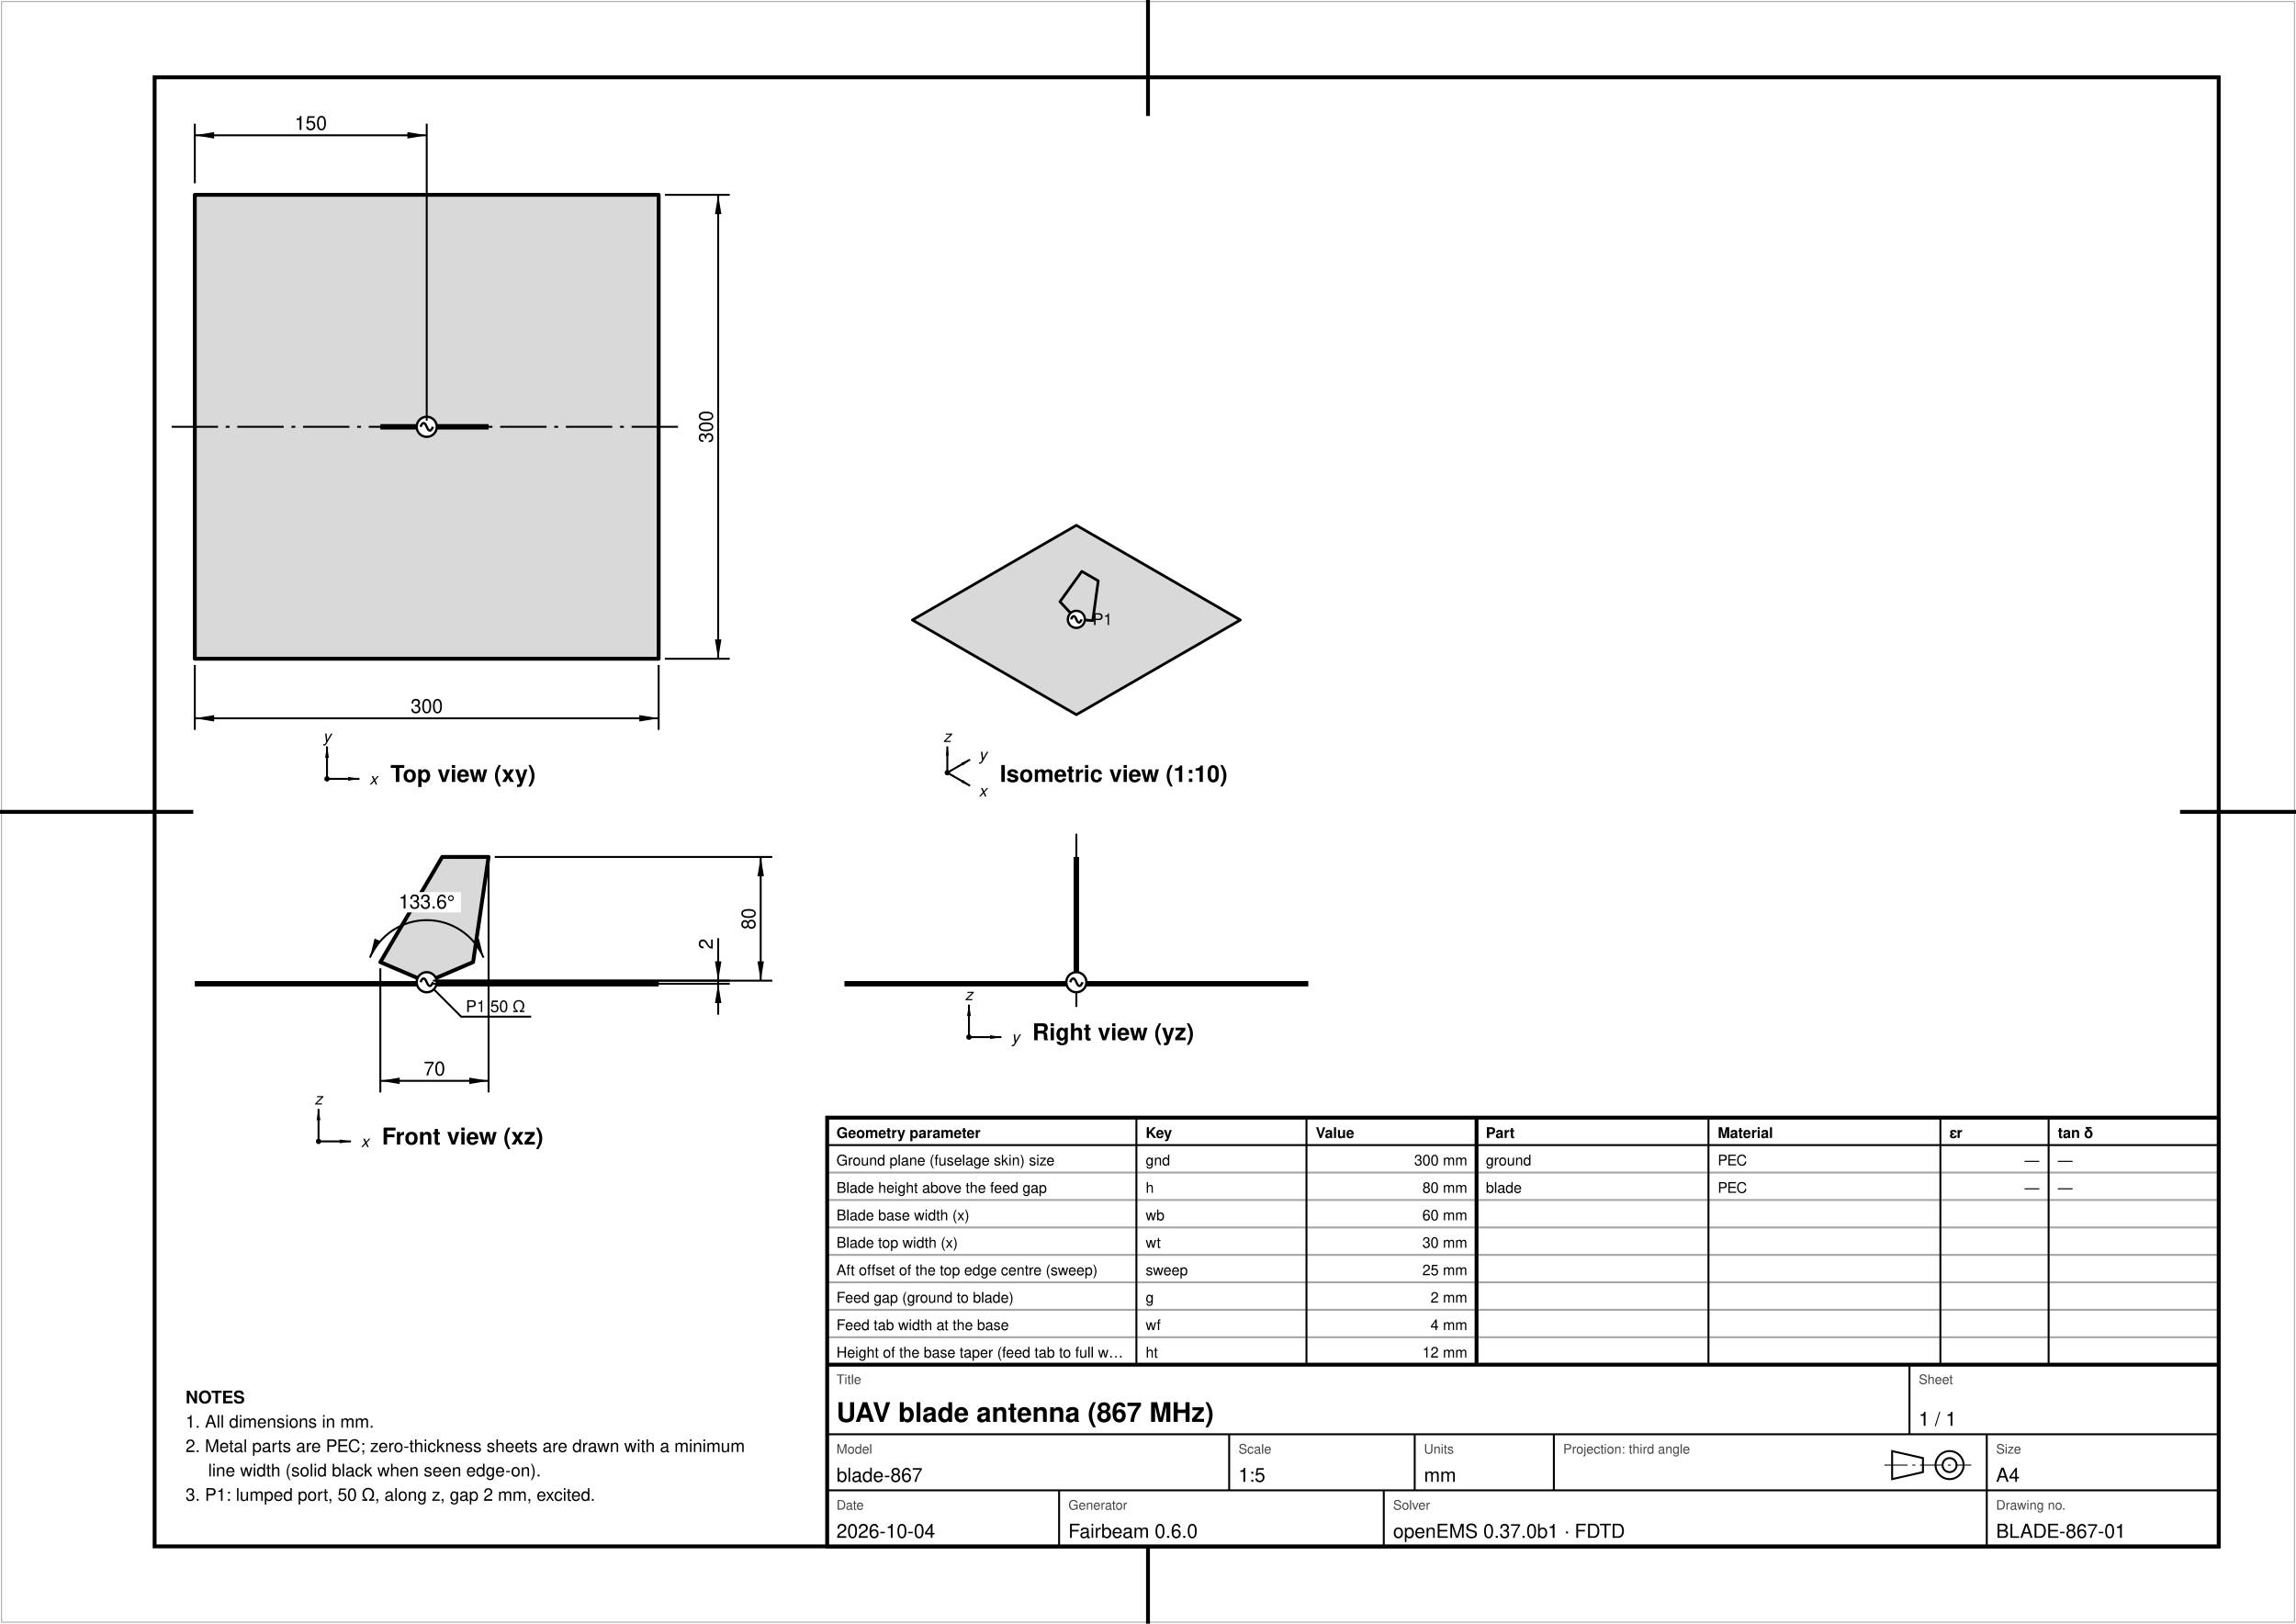
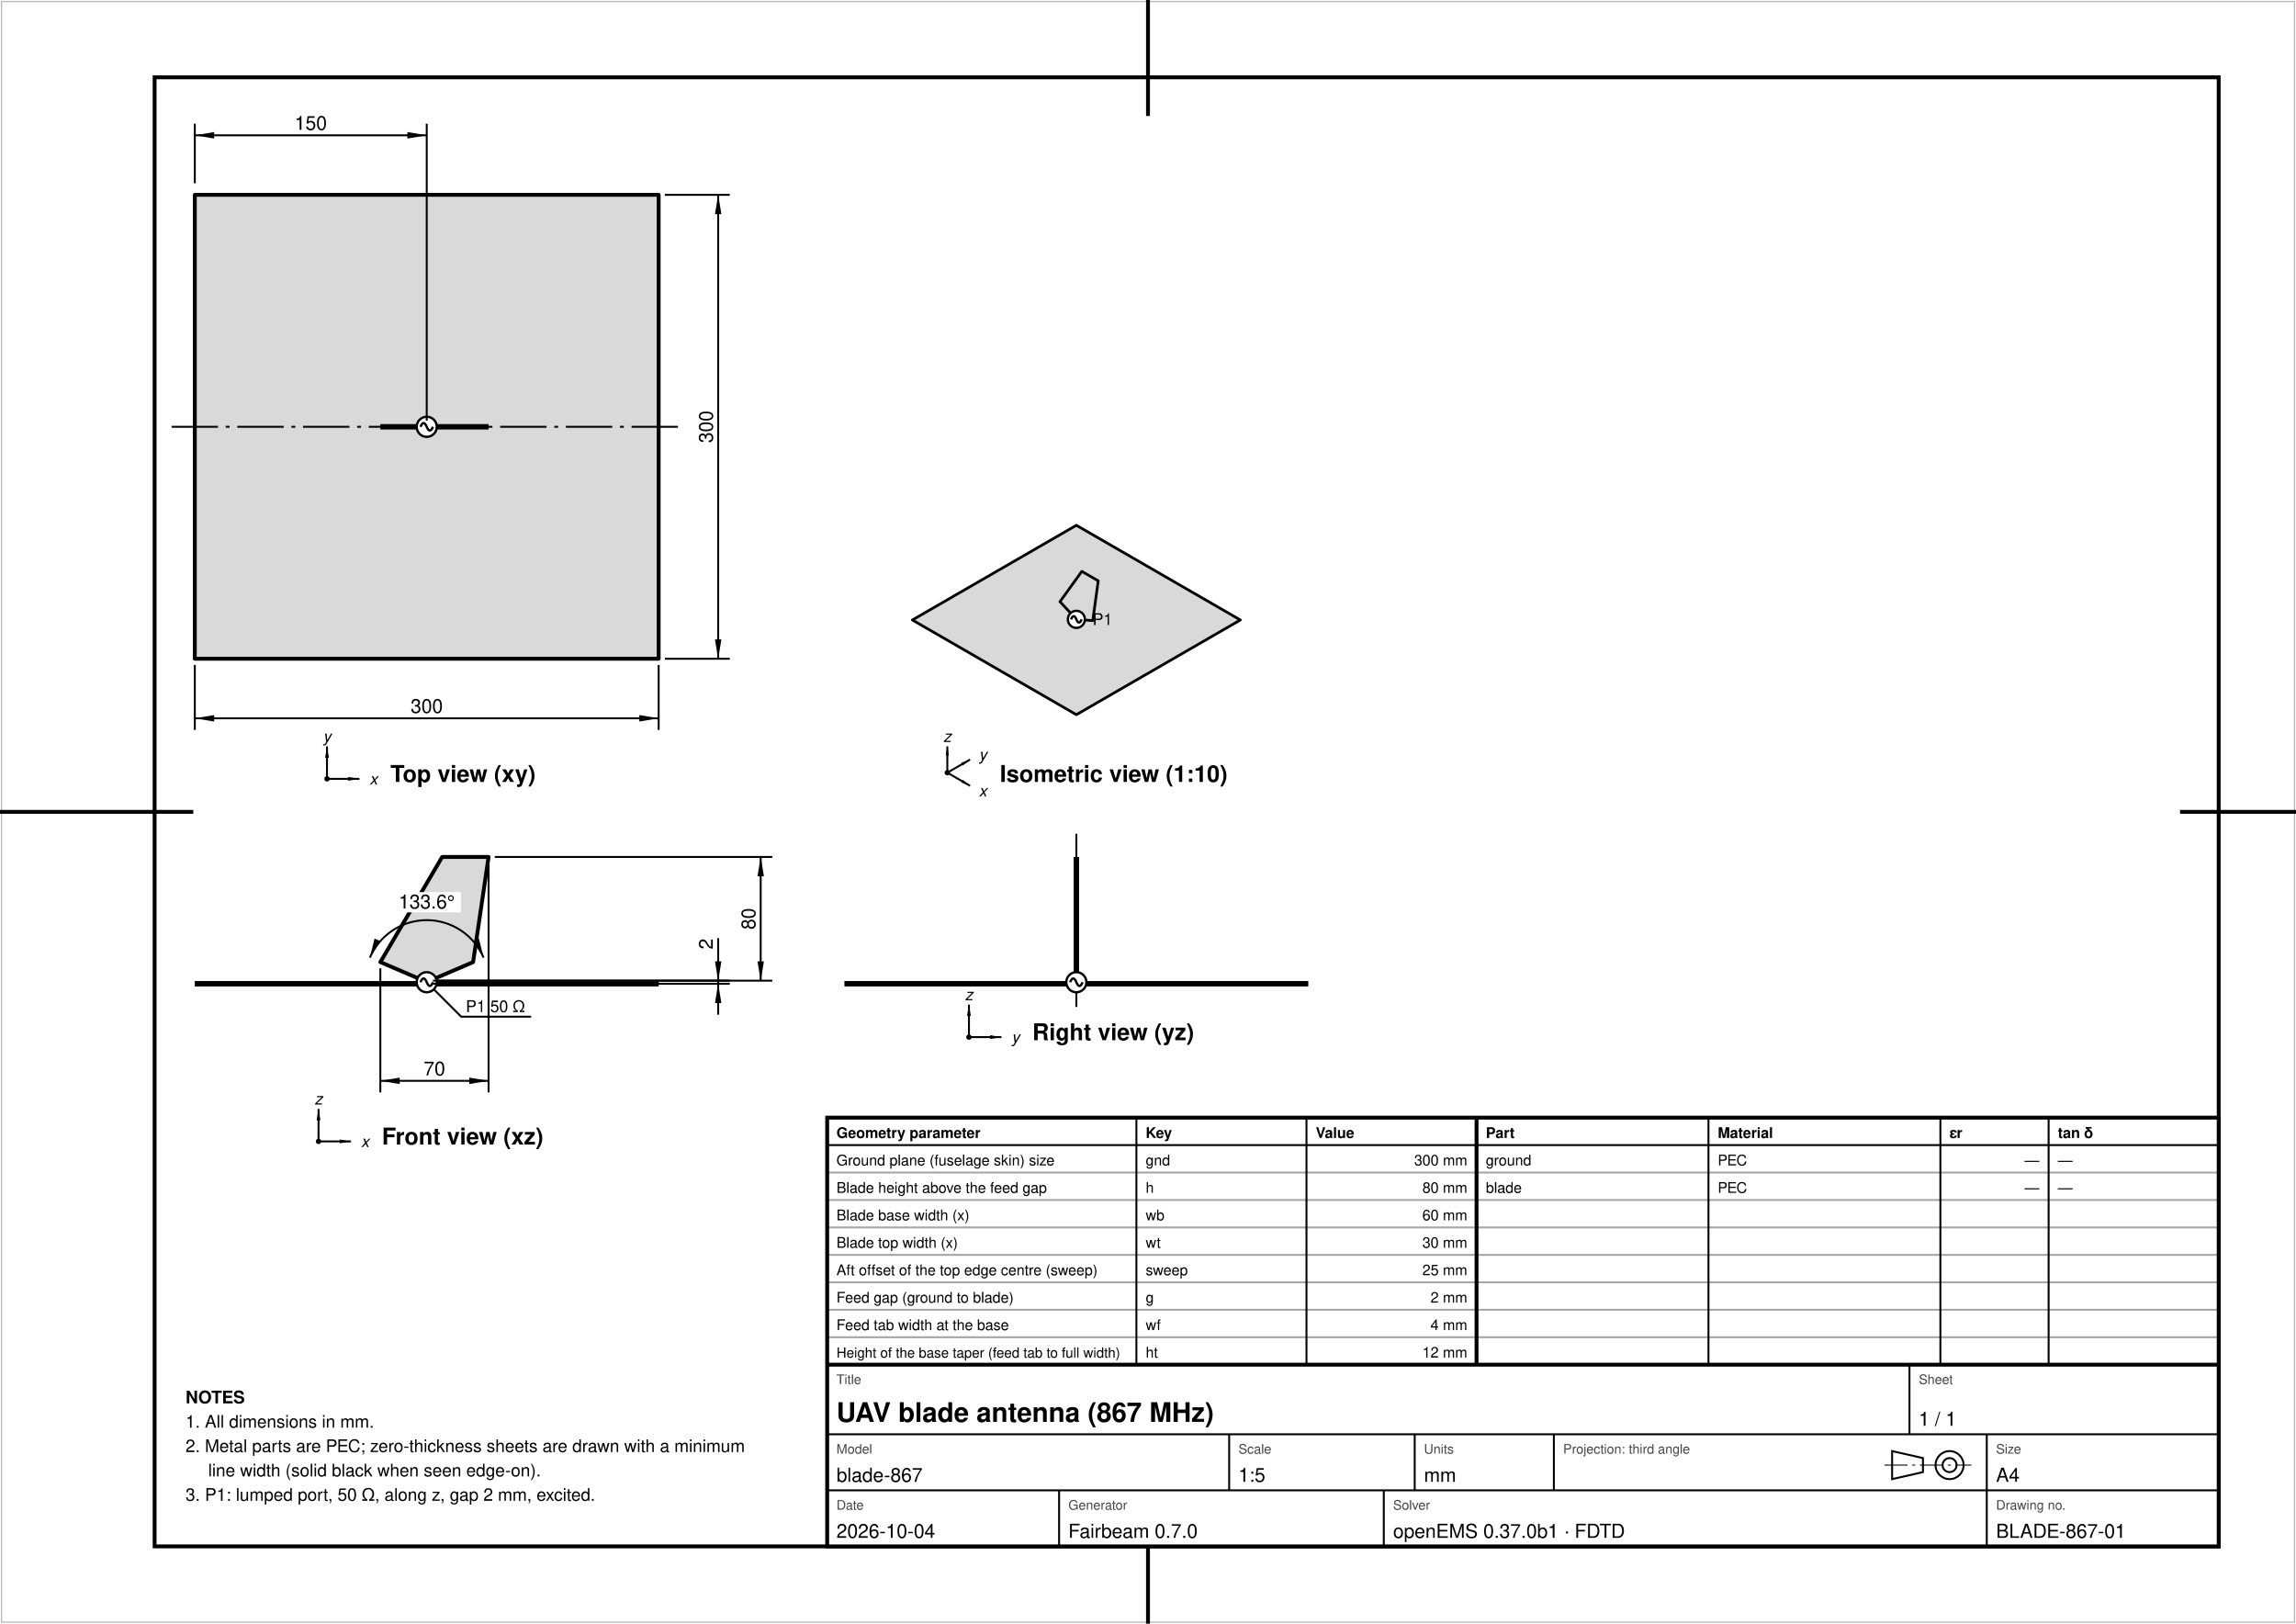
<svg xmlns="http://www.w3.org/2000/svg" version="1.1" width="297mm" height="210mm" viewBox="0 0 297 210" font-family="'IBM Plex Sans', Helvetica, Arial, sans-serif">
  <rect x="0" y="0" width="297" height="210" fill="#fff" stroke="none" />
  <g class="frame">
    <rect x="20" y="10" width="267" height="190" fill="none" stroke="#000" stroke-width="0.5" />
    <g stroke="#000" stroke-width="0.5">
      <line x1="148.5" y1="0" x2="148.5" y2="15" />
      <line x1="148.5" y1="195" x2="148.5" y2="210" />
      <line x1="0" y1="105" x2="25" y2="105" />
      <line x1="282" y1="105" x2="297" y2="105" />
    </g>
    <rect x="0.2" y="0.2" width="296.6" height="209.6" fill="none" stroke="#000" stroke-width="0.125" stroke-opacity="0.35" />
  </g>
  <g transform="translate(24.5 24.5)">
    <g class="view view-top">
      <g />
      <g fill="none" stroke="#000" stroke-width="0.35" />
      <g stroke-linejoin="round">
        <polygon points="0.7,60.7 60.7,60.7 60.7,0.7 0.7,0.7" fill="#d9d9d9" stroke="#000" stroke-width="0.5" />
        <rect x="24.7" y="30.35" width="14" height="0.7" fill="#000" stroke="none" />
      </g>
      <g stroke="#000" stroke-width="0.25" stroke-dasharray="6 1 0.5 1">
        <line x1="-2.3" y1="30.7" x2="63.7" y2="30.7" />
      </g>
      <g class="ports">
        <g>
          <circle cx="30.7" cy="30.7" r="1.3" fill="#fff" stroke="#000" stroke-width="0.3" />
          <path d="M29.894 30.7Q30.297 29.725 30.7 30.7T31.506 30.7" fill="none" stroke="#000" stroke-width="0.3" />
        </g>
      </g>
      <g class="dimensions">
        <g stroke="#000" stroke-width="0.25" fill="none">
          <line x1="0.7" y1="-0.8" x2="0.7" y2="-8.5" />
          <line x1="30.7" y1="29.9" x2="30.7" y2="-8.5" />
          <line x1="0.7" y1="-7" x2="30.7" y2="-7" />
          <line x1="0.7" y1="61.5" x2="0.7" y2="69.9" />
          <line x1="60.7" y1="61.5" x2="60.7" y2="69.9" />
          <line x1="0.7" y1="68.4" x2="60.7" y2="68.4" />
          <line x1="61.5" y1="0.7" x2="69.9" y2="0.7" />
          <line x1="61.5" y1="60.7" x2="69.9" y2="60.7" />
          <line x1="68.4" y1="0.7" x2="68.4" y2="60.7" />
        </g>
        <g>
          <polygon points="0.7,-7 3.2,-7.417 3.2,-6.583" fill="#000" stroke="none" />
          <polygon points="30.7,-7 28.2,-6.583 28.2,-7.417" fill="#000" stroke="none" />
          <polygon points="0.7,68.4 3.2,67.983 3.2,68.817" fill="#000" stroke="none" />
          <polygon points="60.7,68.4 58.2,68.817 58.2,67.983" fill="#000" stroke="none" />
          <polygon points="68.4,0.7 68.817,3.2 67.983,3.2" fill="#000" stroke="none" />
          <polygon points="68.4,60.7 67.983,58.2 68.817,58.2" fill="#000" stroke="none" />
        </g>
        <g fill="#000" font-size="2.5" stroke="none">
          <text x="15.7" y="-7.7" text-anchor="middle">150</text>
          <text x="30.7" y="67.7" text-anchor="middle">300</text>
          <text x="67.7" y="30.7" text-anchor="middle" transform="rotate(-90 67.7 30.7)">300</text>
        </g>
      </g>
      <g class="triad">
        <circle cx="17.799" cy="76.233" r="0.35" fill="#000" stroke="none" />
        <line x1="17.799" y1="76.233" x2="21.999" y2="76.233" stroke="#000" stroke-width="0.25" />
        <polygon points="21.999,76.233 20.529,76.478 20.529,75.988" fill="#000" stroke="none" />
        <text x="23.299" y="76.968" font-size="2.1" text-anchor="start" font-style="italic">x</text>
        <line x1="17.799" y1="76.233" x2="17.799" y2="72.033" stroke="#000" stroke-width="0.25" />
        <polygon points="17.799,72.033 18.044,73.503 17.554,73.503" fill="#000" stroke="none" />
        <text x="17.799" y="71.468" font-size="2.1" text-anchor="middle" font-style="italic">y</text>
      </g>
      <text x="25.999" y="76.633" font-size="3" font-weight="600">Top view (xy)</text>
    </g>
  </g>
  <g transform="translate(117.32 67.238)">
    <g class="view view-iso">
      <polygon points="0.7,12.947 21.913,25.195 43.126,12.947 21.913,0.7" fill="#d9d9d9" stroke="#000" stroke-width="0.35" stroke-linejoin="round" />
      <polygon points="21.772,12.702 22.055,12.866 24.035,13.029 24.742,7.885 22.62,6.66 19.792,10.58" fill="#d9d9d9" stroke="#000" stroke-width="0.35" stroke-linejoin="round" />
      <line x1="21.913" y1="12.947" x2="21.913" y2="12.784" stroke="#000" stroke-width="0.25" />
      <g>
        <circle cx="21.913" cy="12.866" r="1.105" fill="#fff" stroke="#000" stroke-width="0.3" />
        <path d="M21.228 12.866Q21.571 12.037 21.913 12.866T22.598 12.866" fill="none" stroke="#000" stroke-width="0.3" />
      </g>
      <text x="24.013" y="13.601" font-size="2.1">P1</text>
      <g class="triad">
        <circle cx="5.221" cy="32.695" r="0.35" fill="#000" stroke="none" />
        <line x1="5.221" y1="32.695" x2="8.166" y2="34.395" stroke="#000" stroke-width="0.25" />
        <polygon points="8.166,34.395 7.036,33.972 7.234,33.628" fill="#000" stroke="none" />
        <text x="9.292" y="35.78" font-size="2.1" text-anchor="start" font-style="italic">x</text>
        <line x1="5.221" y1="32.695" x2="8.166" y2="30.995" stroke="#000" stroke-width="0.25" />
        <polygon points="8.166,30.995 7.234,31.762 7.036,31.418" fill="#000" stroke="none" />
        <text x="9.292" y="31.08" font-size="2.1" text-anchor="start" font-style="italic">y</text>
        <line x1="5.221" y1="32.695" x2="5.221" y2="29.295" stroke="#000" stroke-width="0.25" />
        <polygon points="5.221,29.295 5.42,30.485 5.023,30.485" fill="#000" stroke="none" />
        <text x="5.221" y="28.73" font-size="2.1" text-anchor="middle" font-style="italic">z</text>
      </g>
      <text x="12.021" y="33.895" font-size="3" font-weight="600">Isometric view (1:10)</text>
    </g>
  </g>
  <g transform="translate(24.5 110.133)">
    <g class="view view-front">
      <g />
      <g fill="none" stroke="#000" stroke-width="0.35" />
      <g stroke-linejoin="round">
        <polygon points="30.3,16.7 31.1,16.7 36.7,14.3 38.7,0.7 32.7,0.7 24.7,14.3" fill="#d9d9d9" stroke="#000" stroke-width="0.5" />
        <rect x="0.7" y="16.75" width="60" height="0.7" fill="#000" stroke="none" />
      </g>
      <g class="ports">
        <line x1="30.7" y1="17.1" x2="30.7" y2="16.7" stroke="#000" stroke-width="0.25" />
        <g>
          <circle cx="30.7" cy="16.9" r="1.3" fill="#fff" stroke="#000" stroke-width="0.3" />
          <path d="M29.894 16.9Q30.297 15.925 30.7 16.9T31.506 16.9" fill="none" stroke="#000" stroke-width="0.3" />
        </g>
        <g>
          <polyline points="31.619,17.819 35.155,21.355 44.202,21.355" fill="none" stroke="#000" stroke-width="0.25" />
          <rect x="35.155" y="19.36" width="9.047" height="1.795" fill="#fff" stroke="none" fill-opacity="0.85" />
          <text x="35.755" y="20.755" font-size="2.1" text-anchor="start">P1 50 Ω</text>
        </g>
      </g>
      <g class="dimensions">
        <g stroke="#000" stroke-width="0.25" fill="none">
          <line x1="24.7" y1="15.1" x2="24.7" y2="31.155" />
          <line x1="38.7" y1="1.5" x2="38.7" y2="31.155" />
          <line x1="24.7" y1="29.655" x2="38.7" y2="29.655" />
          <line x1="31.5" y1="16.7" x2="69.9" y2="16.7" />
          <line x1="31.5" y1="17.1" x2="69.9" y2="17.1" />
          <line x1="68.4" y1="11.2" x2="68.4" y2="21.1" />
          <line x1="39.5" y1="0.7" x2="75.4" y2="0.7" />
          <line x1="31.9" y1="16.7" x2="75.4" y2="16.7" />
          <line x1="73.9" y1="0.7" x2="73.9" y2="16.7" />
        </g>
        <g>
          <polygon points="24.7,29.655 27.2,29.238 27.2,30.071" fill="#000" stroke="none" />
          <polygon points="38.7,29.655 36.2,30.071 36.2,29.238" fill="#000" stroke="none" />
          <polygon points="68.4,16.7 67.983,14.2 68.817,14.2" fill="#000" stroke="none" />
          <polygon points="68.4,17.1 68.817,19.6 67.983,19.6" fill="#000" stroke="none" />
          <polygon points="73.9,0.7 74.317,3.2 73.483,3.2" fill="#000" stroke="none" />
          <polygon points="73.9,16.7 73.483,14.2 74.317,14.2" fill="#000" stroke="none" />
        </g>
        <g fill="#000" font-size="2.5" stroke="none">
          <text x="31.7" y="28.955" text-anchor="middle">70</text>
          <text x="67.7" y="11.95" text-anchor="middle" transform="rotate(-90 67.7 11.95)">2</text>
          <text x="73.2" y="8.7" text-anchor="middle" transform="rotate(-90 73.2 8.7)">80</text>
        </g>
      </g>
      <g class="angle">
        <polyline points="23.347,13.72 23.596,13.193 23.882,12.686 24.205,12.2 24.563,11.74 24.952,11.307 25.373,10.903 25.822,10.531 26.296,10.193 26.794,9.89 27.313,9.624 27.849,9.397 28.401,9.209 28.965,9.062 29.538,8.956 30.118,8.893 30.7,8.871 31.282,8.893 31.862,8.956 32.435,9.062 32.999,9.209 33.551,9.397 34.087,9.624 34.606,9.89 35.104,10.193 35.578,10.531 36.027,10.903 36.448,11.307 36.837,11.74 37.195,12.2 37.518,12.686 37.804,13.193 38.053,13.72" fill="none" stroke="#000" stroke-width="0.25" />
        <polygon points="23.347,13.72 23.949,11.258 24.715,11.586" fill="#000" stroke="none" />
        <polygon points="38.053,13.72 36.685,11.586 37.451,11.258" fill="#000" stroke="none" />
        <rect x="26.275" y="5.246" width="8.85" height="2.625" fill="#fff" stroke="none" />
        <text x="30.7" y="7.371" font-size="2.5" text-anchor="middle" fill="#000">133.6°</text>
      </g>
      <g class="triad">
        <circle cx="16.704" cy="37.488" r="0.35" fill="#000" stroke="none" />
        <line x1="16.704" y1="37.488" x2="20.904" y2="37.488" stroke="#000" stroke-width="0.25" />
        <polygon points="20.904,37.488 19.434,37.733 19.434,37.243" fill="#000" stroke="none" />
        <text x="22.204" y="38.223" font-size="2.1" text-anchor="start" font-style="italic">x</text>
        <line x1="16.704" y1="37.488" x2="16.704" y2="33.288" stroke="#000" stroke-width="0.25" />
        <polygon points="16.704,33.288 16.949,34.758 16.459,34.758" fill="#000" stroke="none" />
        <text x="16.704" y="32.723" font-size="2.1" text-anchor="middle" font-style="italic">z</text>
      </g>
      <text x="24.904" y="37.888" font-size="3" font-weight="600">Front view (xz)</text>
    </g>
  </g>
  <g transform="translate(108.533 110.133)">
    <g class="view view-side">
      <g />
      <g fill="none" stroke="#000" stroke-width="0.35" />
      <g stroke-linejoin="round">
        <rect x="30.35" y="0.7" width="0.7" height="16" fill="#000" stroke="none" />
        <rect x="0.7" y="16.75" width="60" height="0.7" fill="#000" stroke="none" />
      </g>
      <g stroke="#000" stroke-width="0.25" stroke-dasharray="6 1 0.5 1">
        <line x1="30.7" y1="-2.3" x2="30.7" y2="20.1" />
      </g>
      <g class="ports">
        <line x1="30.7" y1="17.1" x2="30.7" y2="16.7" stroke="#000" stroke-width="0.25" />
        <g>
          <circle cx="30.7" cy="16.9" r="1.3" fill="#fff" stroke="#000" stroke-width="0.3" />
          <path d="M29.894 16.9Q30.297 15.925 30.7 16.9T31.506 16.9" fill="none" stroke="#000" stroke-width="0.3" />
        </g>
      </g>
      <g class="triad">
        <circle cx="16.806" cy="24" r="0.35" fill="#000" stroke="none" />
        <line x1="16.806" y1="24" x2="21.006" y2="24" stroke="#000" stroke-width="0.25" />
        <polygon points="21.006,24 19.536,24.245 19.536,23.755" fill="#000" stroke="none" />
        <text x="22.306" y="24.735" font-size="2.1" text-anchor="start" font-style="italic">y</text>
        <line x1="16.806" y1="24" x2="16.806" y2="19.8" stroke="#000" stroke-width="0.25" />
        <polygon points="16.806,19.8 17.051,21.27 16.561,21.27" fill="#000" stroke="none" />
        <text x="16.806" y="19.235" font-size="2.1" text-anchor="middle" font-style="italic">z</text>
      </g>
      <text x="25.006" y="24.4" font-size="3" font-weight="600">Right view (yz)</text>
    </g>
  </g>
  <g font-size="2.25" fill="#000" class="notes">
    <text x="24" y="181.5" font-weight="600">NOTES</text>
    <text x="24" y="184.65">1. All dimensions in mm.</text>
    <text x="24" y="187.8">2. Metal parts are PEC; zero-thickness sheets are drawn with a minimum</text>
    <text x="26.925" y="190.95">line width (solid black when seen edge-on).</text>
    <text x="24" y="194.1">3. P1: lumped port, 50 Ω, along z, gap 2 mm, excited.</text>
  </g>
  <g class="title-block">
    <rect x="107" y="144.55" width="180" height="55.45" fill="#fff" stroke="#000" stroke-width="0.5" />
    <line x1="191" y1="144.55" x2="191" y2="176.5" stroke="#000" stroke-width="0.5" />
    <line x1="107" y1="176.5" x2="287" y2="176.5" stroke="#000" stroke-width="0.5" />
    <line x1="247" y1="176.5" x2="247" y2="185.5" stroke="#000" stroke-width="0.25" />
    <line x1="107" y1="185.5" x2="287" y2="185.5" stroke="#000" stroke-width="0.25" />
    <line x1="159" y1="185.5" x2="159" y2="192.75" stroke="#000" stroke-width="0.25" />
    <line x1="183" y1="185.5" x2="183" y2="192.75" stroke="#000" stroke-width="0.25" />
    <line x1="201" y1="185.5" x2="201" y2="192.75" stroke="#000" stroke-width="0.25" />
    <g>
      <polygon points="244.756,187.675 248.744,188.581 248.744,190.394 244.756,191.3" fill="none" stroke="#000" stroke-width="0.25" />
      <circle cx="252.188" cy="189.488" r="1.813" fill="none" stroke="#000" stroke-width="0.25" />
      <circle cx="252.188" cy="189.488" r="0.906" fill="none" stroke="#000" stroke-width="0.25" />
      <line x1="243.756" y1="189.488" x2="255" y2="189.488" stroke="#000" stroke-width="0.125" stroke-dasharray="3 0.6 0.4 0.6" />
    </g>
    <line x1="257" y1="185.5" x2="257" y2="192.75" stroke="#000" stroke-width="0.25" />
    <line x1="107" y1="192.75" x2="287" y2="192.75" stroke="#000" stroke-width="0.25" />
    <line x1="137" y1="192.75" x2="137" y2="200" stroke="#000" stroke-width="0.25" />
    <line x1="179" y1="192.75" x2="179" y2="200" stroke="#000" stroke-width="0.25" />
    <line x1="257" y1="192.75" x2="257" y2="200" stroke="#000" stroke-width="0.25" />
    <g stroke="#000" stroke-width="0.25">
      <line x1="107" y1="148.1" x2="287" y2="148.1" stroke-opacity="1" />
      <line x1="107" y1="151.65" x2="287" y2="151.65" stroke-opacity="0.35" />
      <line x1="107" y1="155.2" x2="287" y2="155.2" stroke-opacity="0.35" />
      <line x1="107" y1="158.75" x2="287" y2="158.75" stroke-opacity="0.35" />
      <line x1="107" y1="162.3" x2="287" y2="162.3" stroke-opacity="0.35" />
      <line x1="107" y1="165.85" x2="287" y2="165.85" stroke-opacity="0.35" />
      <line x1="107" y1="169.4" x2="287" y2="169.4" stroke-opacity="0.35" />
      <line x1="107" y1="172.95" x2="287" y2="172.95" stroke-opacity="0.35" />
      <line x1="147" y1="144.55" x2="147" y2="176.5" />
      <line x1="169" y1="144.55" x2="169" y2="176.5" />
      <line x1="221" y1="144.55" x2="221" y2="176.5" />
      <line x1="251" y1="144.55" x2="251" y2="176.5" />
      <line x1="265" y1="144.55" x2="265" y2="176.5" />
    </g>
    <g fill="#000">
      <text x="108.2" y="147.177" font-weight="600" font-size="1.9">Geometry parameter</text>
      <text x="108.2" y="150.727" font-size="1.9">Ground plane (fuselage skin) size</text>
      <text x="108.2" y="154.277" font-size="1.9">Blade height above the feed gap</text>
      <text x="108.2" y="157.827" font-size="1.9">Blade base width (x)</text>
      <text x="108.2" y="161.377" font-size="1.9">Blade top width (x)</text>
      <text x="108.2" y="164.927" font-size="1.9">Aft offset of the top edge centre (sweep)</text>
      <text x="108.2" y="168.477" font-size="1.9">Feed gap (ground to blade)</text>
      <text x="108.2" y="172.027" font-size="1.9">Feed tab width at the base</text>
-       <text x="108.2" y="175.577" font-size="1.9">Height of the base taper (feed tab to full w…</text>
+       <text x="108.2" y="175.577" font-size="1.794">Height of the base taper (feed tab to full width)</text>
      <text x="148.2" y="147.177" font-weight="600" font-size="1.9">Key</text>
      <text x="148.2" y="150.727" font-size="1.9">gnd</text>
      <text x="148.2" y="154.277" font-size="1.9">h</text>
      <text x="148.2" y="157.827" font-size="1.9">wb</text>
      <text x="148.2" y="161.377" font-size="1.9">wt</text>
      <text x="148.2" y="164.927" font-size="1.9">sweep</text>
      <text x="148.2" y="168.477" font-size="1.9">g</text>
      <text x="148.2" y="172.027" font-size="1.9">wf</text>
      <text x="148.2" y="175.577" font-size="1.9">ht</text>
      <text x="170.2" y="147.177" font-weight="600" font-size="1.9">Value</text>
      <text x="189.8" y="150.727" text-anchor="end" font-size="1.9">300 mm</text>
      <text x="189.8" y="154.277" text-anchor="end" font-size="1.9">80 mm</text>
      <text x="189.8" y="157.827" text-anchor="end" font-size="1.9">60 mm</text>
      <text x="189.8" y="161.377" text-anchor="end" font-size="1.9">30 mm</text>
      <text x="189.8" y="164.927" text-anchor="end" font-size="1.9">25 mm</text>
      <text x="189.8" y="168.477" text-anchor="end" font-size="1.9">2 mm</text>
      <text x="189.8" y="172.027" text-anchor="end" font-size="1.9">4 mm</text>
      <text x="189.8" y="175.577" text-anchor="end" font-size="1.9">12 mm</text>
      <text x="192.2" y="147.177" font-weight="600" font-size="1.9">Part</text>
      <text x="192.2" y="150.727" font-size="1.9">ground</text>
      <text x="192.2" y="154.277" font-size="1.9">blade</text>
      <text x="222.2" y="147.177" font-weight="600" font-size="1.9">Material</text>
      <text x="222.2" y="150.727" font-size="1.9">PEC</text>
      <text x="222.2" y="154.277" font-size="1.9">PEC</text>
      <text x="252.2" y="147.177" font-weight="600" font-size="1.9">εr</text>
      <text x="263.8" y="150.727" text-anchor="end" font-size="1.9">—</text>
      <text x="263.8" y="154.277" text-anchor="end" font-size="1.9">—</text>
      <text x="266.2" y="147.177" font-weight="600" font-size="1.9">tan δ</text>
      <text x="266.2" y="150.727" font-size="1.9">—</text>
      <text x="266.2" y="154.277" font-size="1.9">—</text>
      <text x="108.2" y="179" font-size="1.7" fill="#444">Title</text>
      <text x="108.2" y="183.9" font-size="3.5" font-weight="600">UAV blade antenna (867 MHz)</text>
      <text x="248.2" y="179" font-size="1.7" fill="#444">Sheet</text>
      <text x="248.2" y="184.4" font-size="2.5">1 / 1</text>
      <text x="108.2" y="188" font-size="1.7" fill="#444">Model</text>
      <text x="108.2" y="191.65" font-size="2.5">blade-867</text>
      <text x="160.2" y="188" font-size="1.7" fill="#444">Scale</text>
      <text x="160.2" y="191.65" font-size="2.5">1:5</text>
      <text x="184.2" y="188" font-size="1.7" fill="#444">Units</text>
      <text x="184.2" y="191.65" font-size="2.5">mm</text>
      <text x="202.2" y="188" font-size="1.7" fill="#444">Projection: third angle</text>
      <text x="258.2" y="188" font-size="1.7" fill="#444">Size</text>
      <text x="258.2" y="191.65" font-size="2.5">A4</text>
      <text x="108.2" y="195.25" font-size="1.7" fill="#444">Date</text>
      <text x="108.2" y="198.9" font-size="2.5">2026-10-04</text>
      <text x="138.2" y="195.25" font-size="1.7" fill="#444">Generator</text>
-       <text x="138.2" y="198.9" font-size="2.5">Fairbeam 0.6.0</text>
+       <text x="138.2" y="198.9" font-size="2.5">Fairbeam 0.7.0</text>
      <text x="180.2" y="195.25" font-size="1.7" fill="#444">Solver</text>
      <text x="180.2" y="198.9" font-size="2.5">openEMS 0.37.0b1 · FDTD</text>
      <text x="258.2" y="195.25" font-size="1.7" fill="#444">Drawing no.</text>
      <text x="258.2" y="198.9" font-size="2.5">BLADE-867-01</text>
    </g>
  </g>
</svg>
